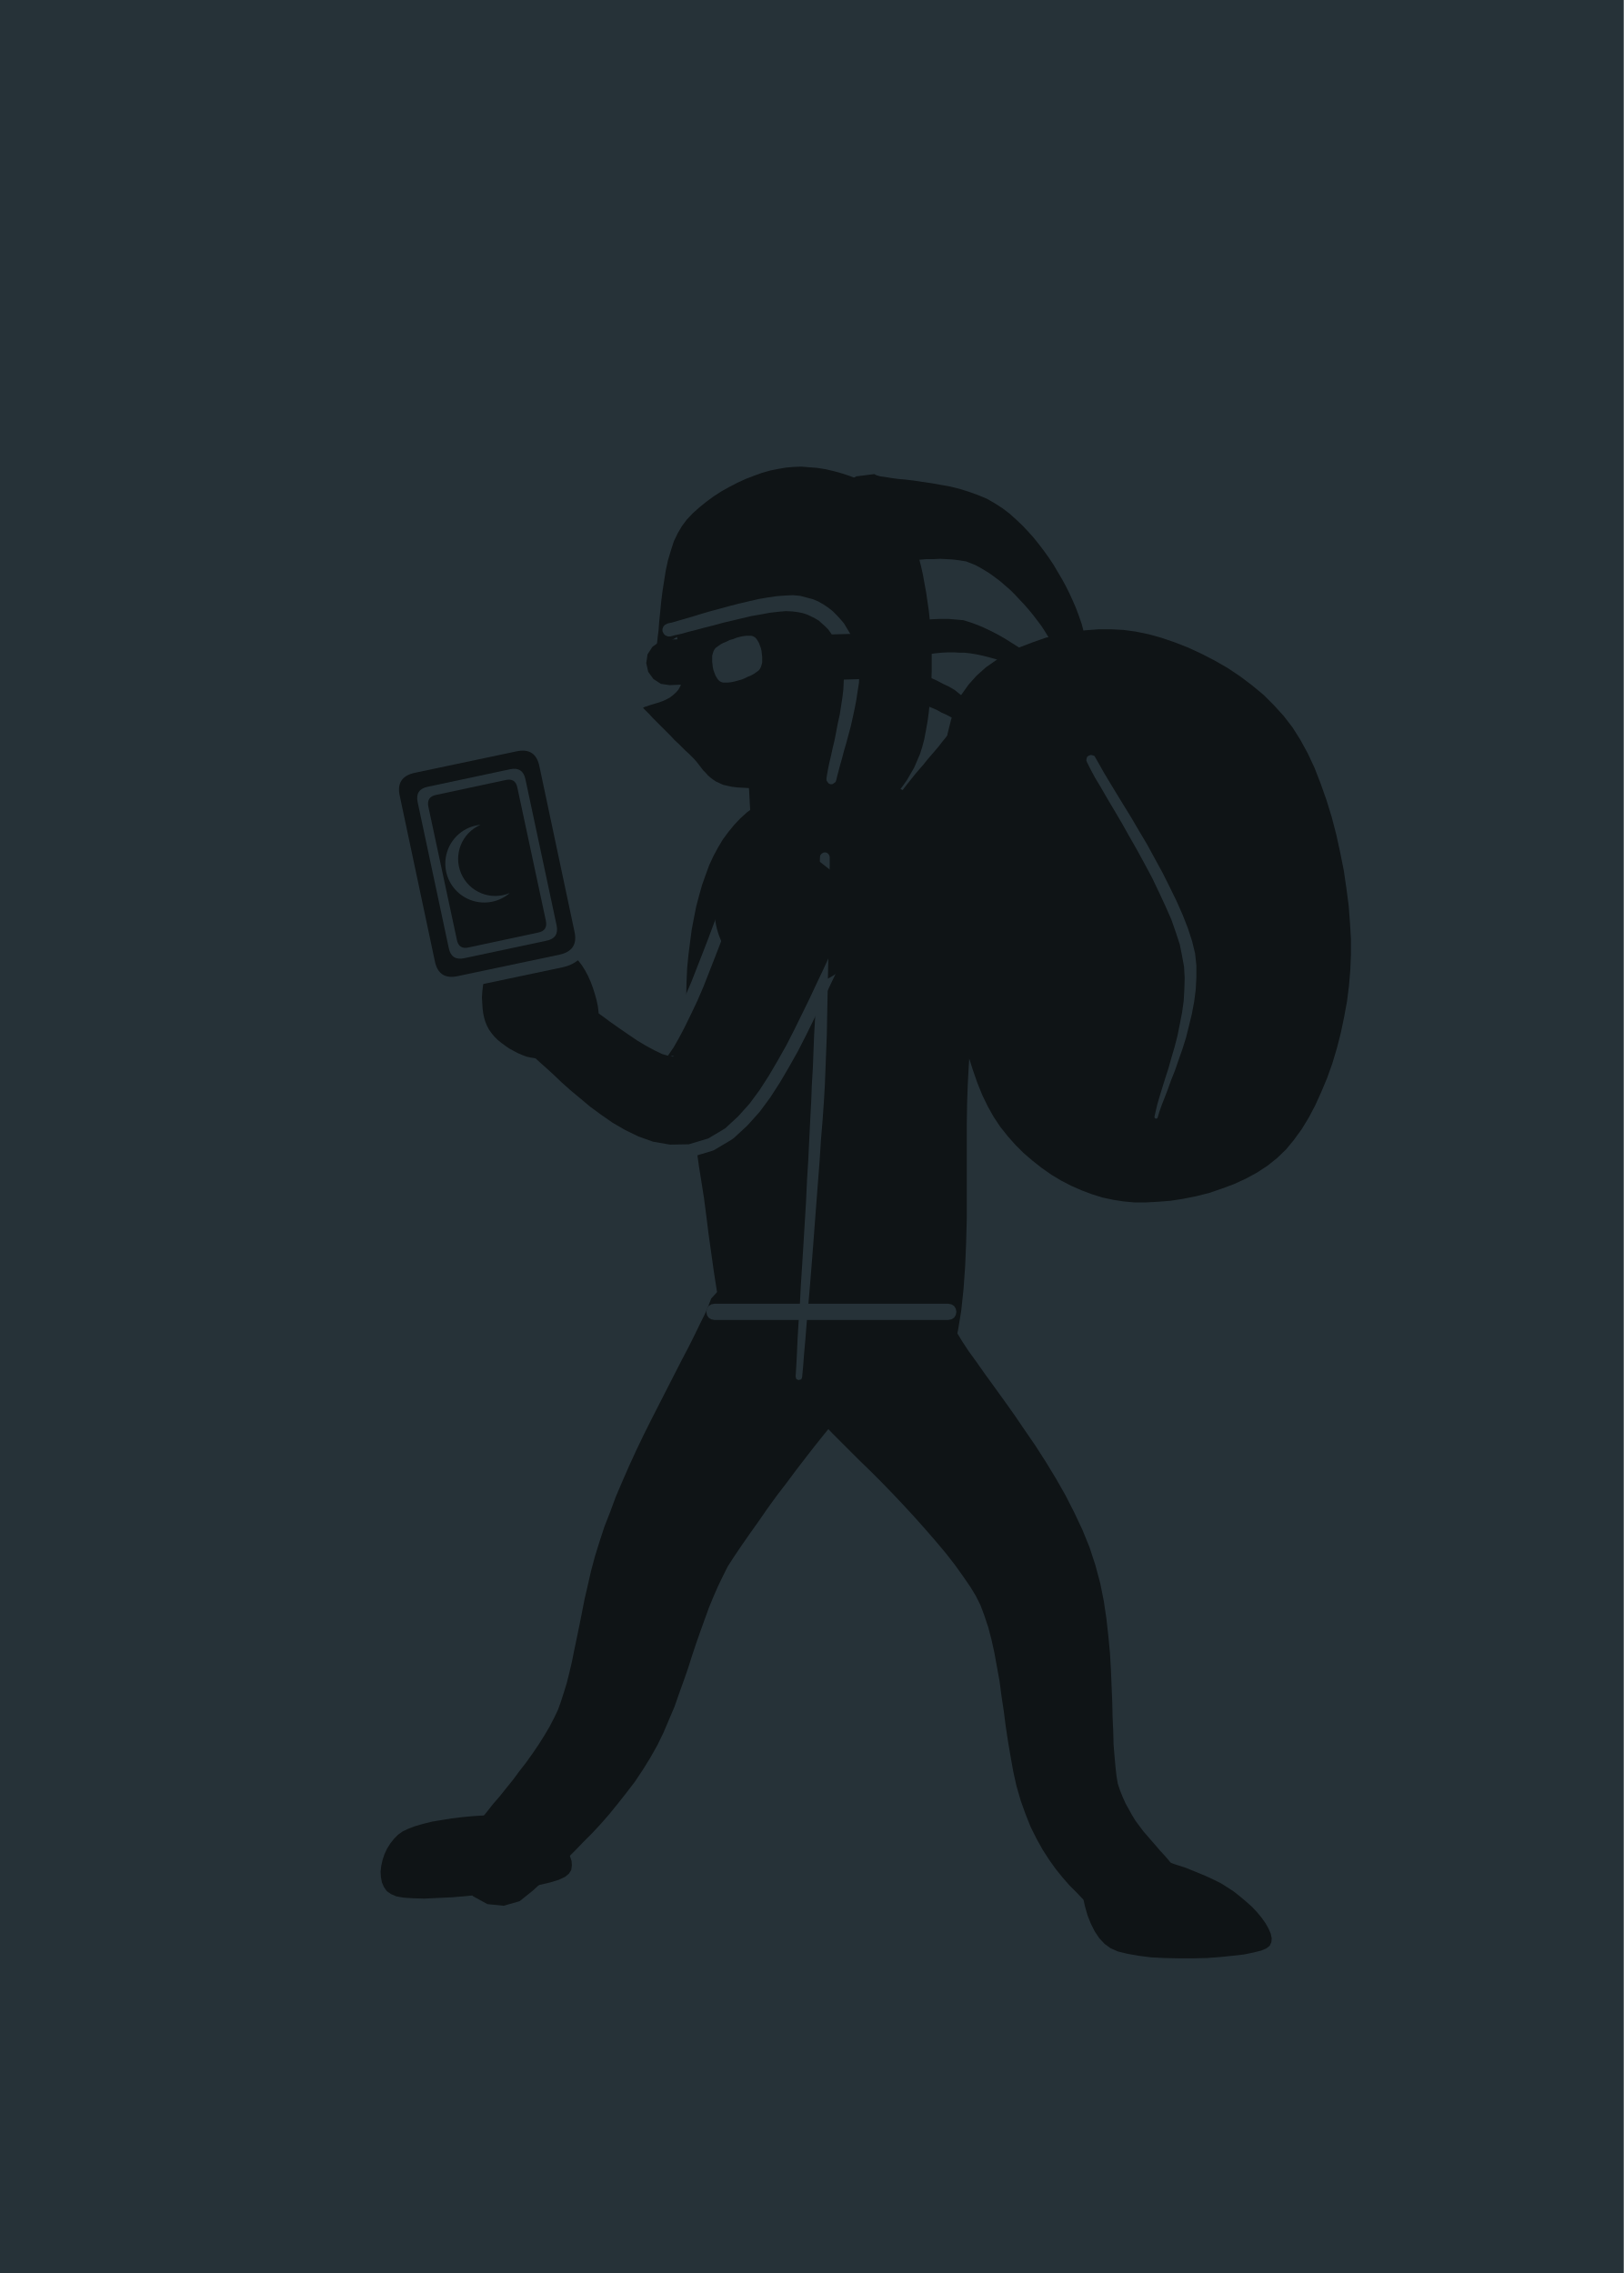
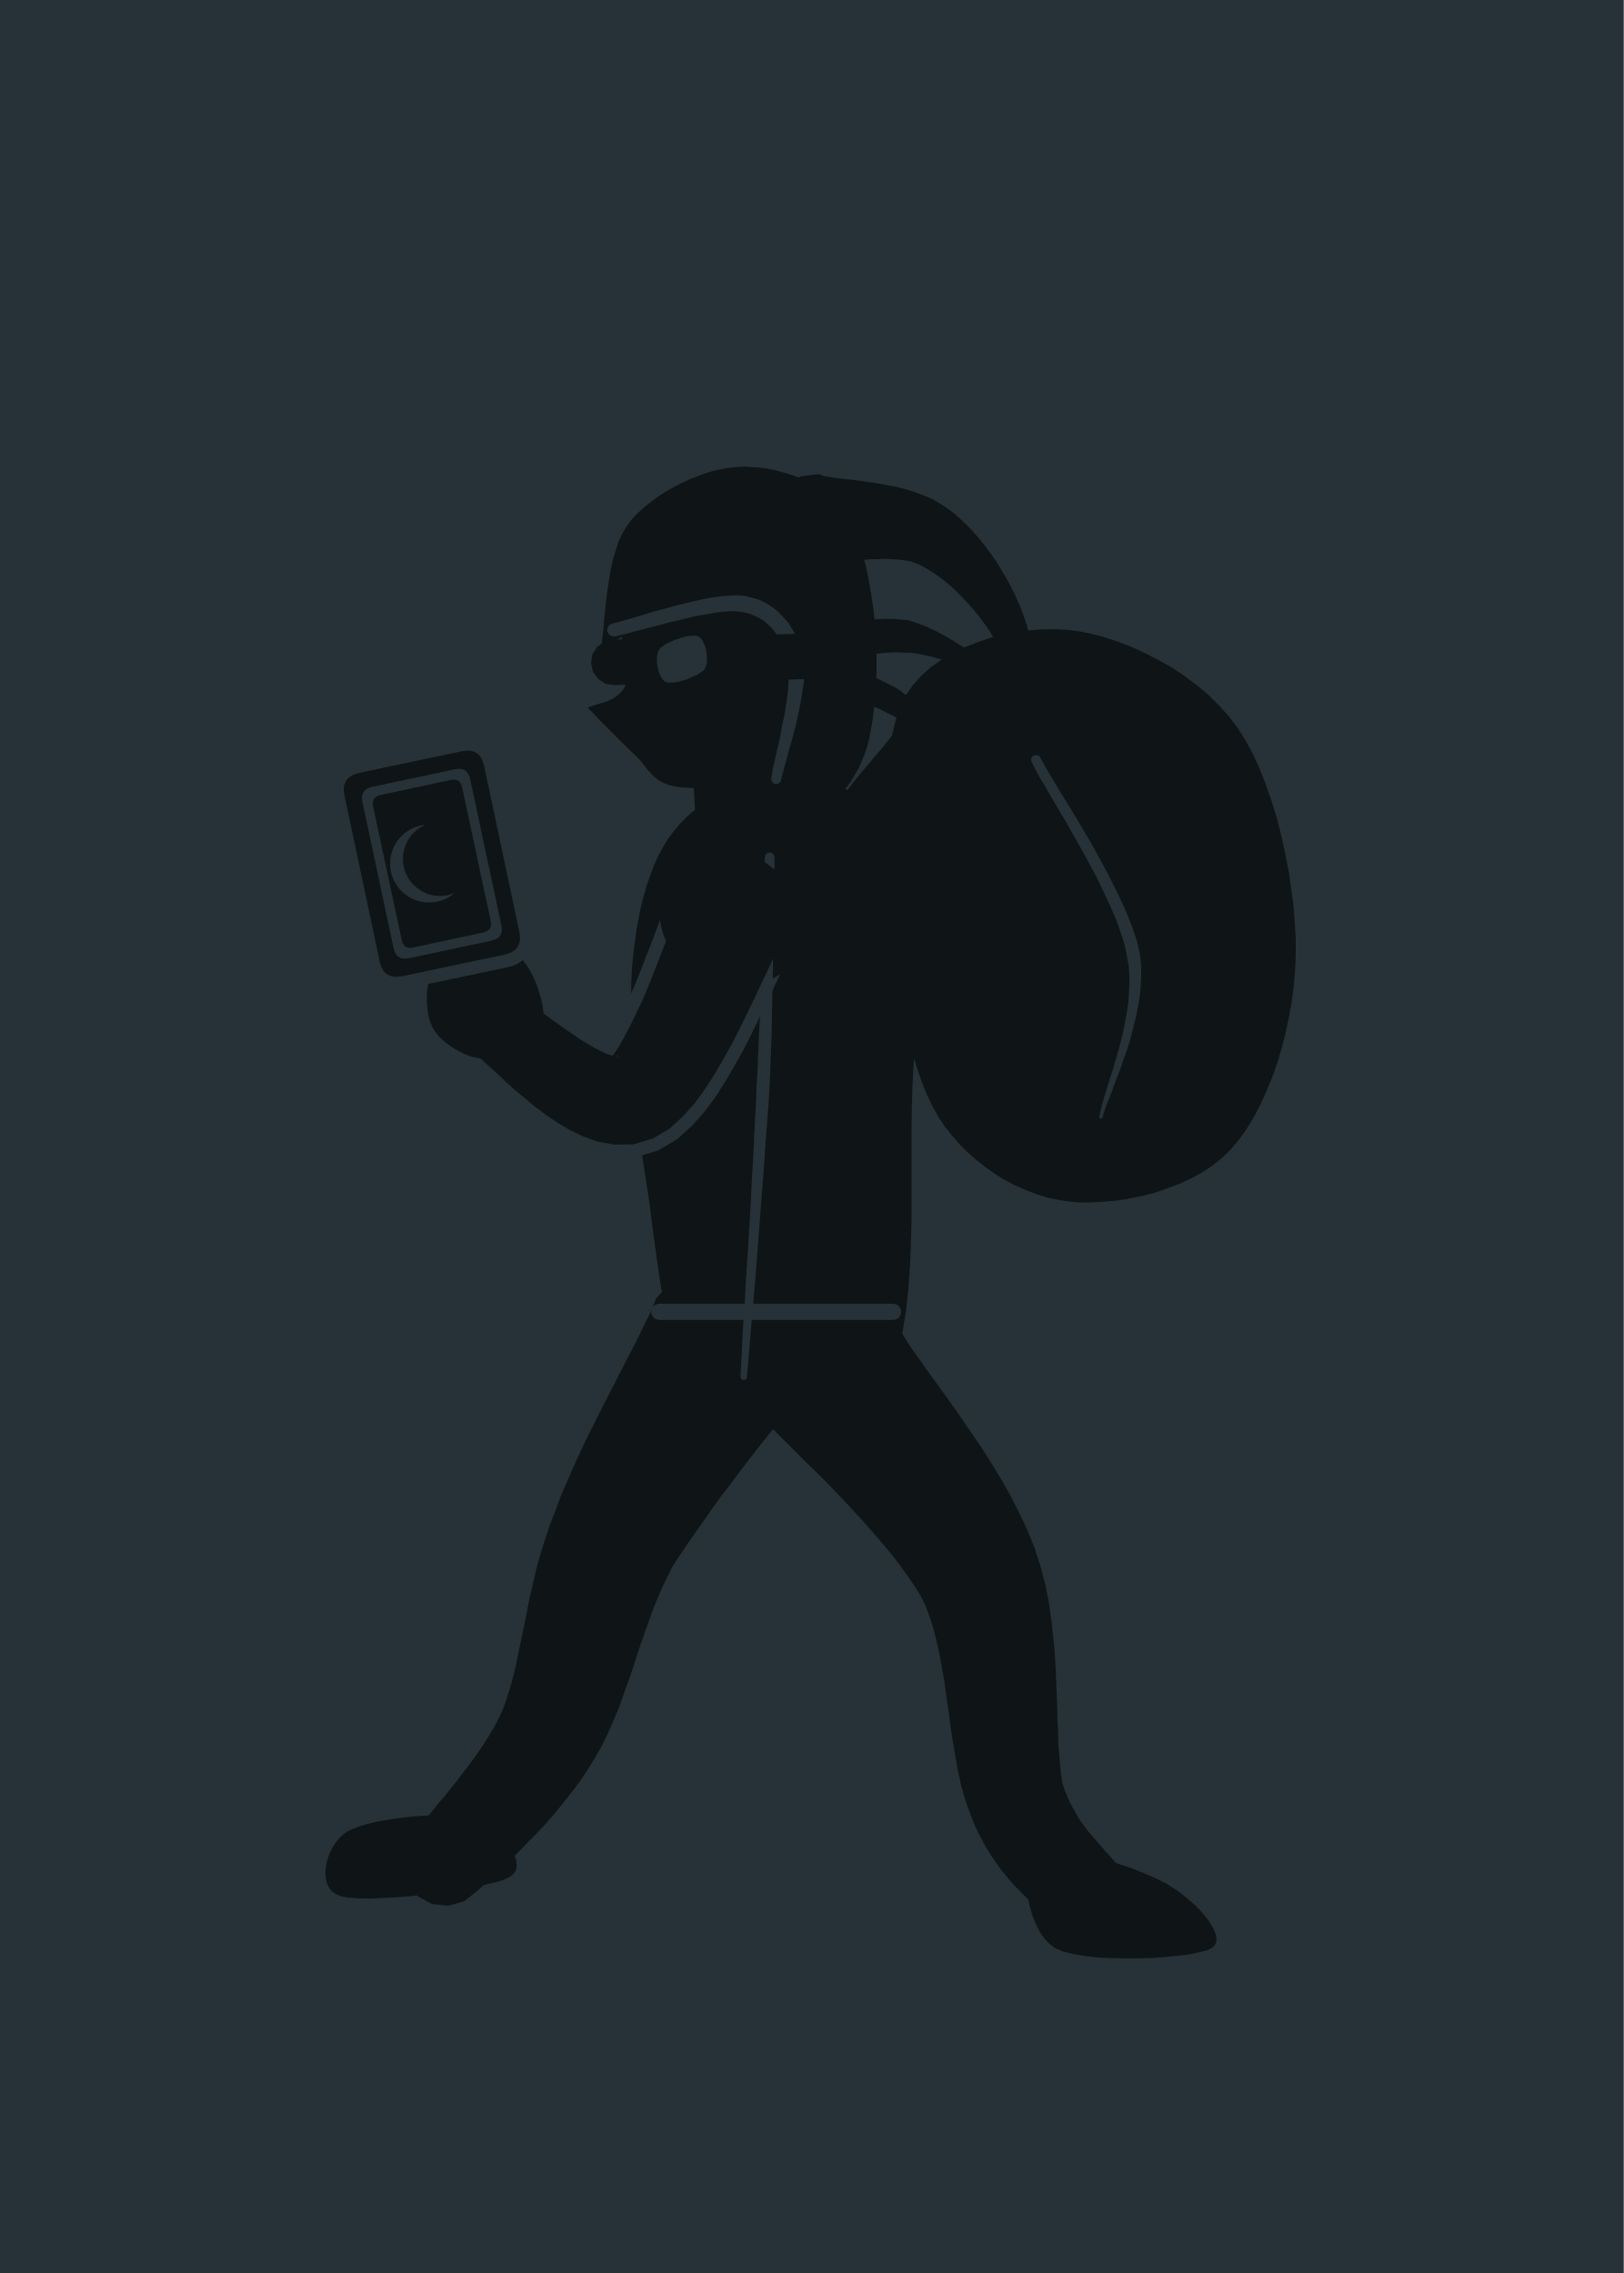
<svg xmlns="http://www.w3.org/2000/svg" viewBox="0 0 500 700">
  <rect width="500" height="700" fill="#263238" />
-   <g transform="translate(6 4)">
+   <g transform="translate(-17 0) translate(6 4)">
    <path d="M290 210L292.2 206.9L294.7 204.1L297.6 201.5L300.9 199.2L304.4 197.1L308.1 195.3L312 193.8L316 192.4L320.1 191.4L324.2 190.6L328.3 190.1L332.3 189.8L336.3 189.8L340 190L343.7 190.5L347.6 191.3L351.6 192.4L355.7 193.8L359.8 195.4L363.9 197.3L368 199.4L372 201.7L375.9 204.3L379.6 207.1L383.1 210L386.3 213.2L389.3 216.5L392 220L394.4 223.8L396.7 228L398.8 232.5L400.7 237.4L402.5 242.5L404.1 247.7L405.5 253.1L406.7 258.6L407.8 264.1L408.6 269.6L409.3 274.9L409.7 280.2L410 285.2L410 290L409.8 294.7L409.4 299.5L408.8 304.3L407.9 309.2L406.9 314L405.7 318.7L404.3 323.4L402.7 327.9L400.9 332.2L399 336.4L397 340.2L394.8 343.8L392.4 347.1L390 350L387.3 352.6L384.3 355L381.1 357.1L377.6 359L373.9 360.7L370.1 362.1L366.3 363.4L362.3 364.4L358.3 365.2L354.4 365.8L350.6 366.1L346.9 366.3L343.3 366.3L340 366L336.8 365.5L333.5 364.8L330.3 363.8L327.1 362.6L323.9 361.2L320.8 359.6L317.8 357.8L314.8 355.7L312 353.5L309.2 351.1L306.7 348.6L304.3 345.9L302 343L300 340L298.2 336.8L296.5 333.3L295 329.6L293.6 325.6L292.3 321.5L291.2 317.2L290.3 312.8L289.4 308.2L288.6 303.6L287.9 298.9L287.3 294.1L286.8 289.4L286.4 284.7L286 280L285.6 275.2L285.2 270.1L284.8 264.8L284.5 259.3L284.2 253.7L284 248.1L284 242.5L284.1 237L284.4 231.7L285 226.6L285.8 221.9L286.9 217.5L288.3 213.5Z" fill="#0f1416" />
    <path d="M286.9 220.8L286.4 221.5L285.8 222.4L285 223.4L284.1 224.5L283.1 225.8L282 227.1L280.8 228.5L279.6 229.9L278.4 231.4L277.1 232.9L275.9 234.3L274.7 235.8L273.5 237.3L272.4 238.7L271.4 240.1L270.5 241.4L269.6 242.7L268.7 243.9L267.9 245.2L267.1 246.4L266.3 247.7L265.7 248.8L265 250L264.4 251.1L263.9 252.2L263.3 253.2L262.9 254.1L262.5 255L262.1 255.7L261.8 256.4L261.6 256.9L261.4 257.4L260.2 260.3L260.1 263.4L261.3 266.3L263.4 268.6L266.3 269.8L269.4 269.9L272.3 268.7L274.6 266.6L275.1 266.1L275.6 265.5L276.2 264.9L276.7 264.2L277.4 263.5L278 262.7L278.7 262L279.3 261.1L280.1 260.3L280.8 259.5L281.6 258.6L282.3 257.8L283.1 256.9L283.9 256.1L284.7 255.3L285.5 254.6L286.5 253.8L287.5 252.9L288.7 251.9L290 250.9L291.4 249.8L292.8 248.6L294.2 247.5L295.7 246.4L297.1 245.2L298.5 244.1L299.8 243.1L301.1 242.1L302.3 241.3L303.4 240.5L304.3 239.8L305.1 239.2L308 235L309 230.1L308 225.1L305.2 220.9L301 218L296.1 217L291.1 218Z" fill="#0f1416" />
    <path d="M248.2 435.2L250.3 437.4L252.9 440L255.7 442.8L258.7 445.8L261.9 448.9L265.3 452.3L268.7 455.8L272.1 459.4L275.6 463.2L278.9 466.9L282.2 470.7L285.3 474.4L288.1 478L290.6 481.5L292.8 484.7L294.5 487.5L295.9 490.3L297.1 493.5L298.3 497.1L299.3 500.9L300.2 505L301 509.4L301.8 513.8L302.4 518.4L303.1 523L303.7 527.7L304.4 532.3L305.2 537L306 541.5L307 546L308.3 550.5L309.8 554.7L311.4 558.7L313.2 562.3L315.1 565.7L317.1 568.8L319.1 571.6L321.2 574.2L323.3 576.6L325.4 578.7L327.3 580.7L329.2 582.4L330.9 583.9L332.4 585.2L333.7 586.3L334.6 587.1L335.3 587.6L335.9 588.2L339.8 591.4L344.6 592.9L349.7 592.5L354.2 590.1L357.4 586.2L358.9 581.4L358.5 576.3L356.1 571.8L355.1 570.4L353.8 568.8L352.5 567.3L351.2 565.9L350 564.5L348.7 563L347.4 561.5L346.1 560L344.9 558.4L343.7 556.8L342.6 555L341.6 553.2L340.6 551.4L339.7 549.4L338.9 547.4L338.2 545.3L337.8 542.9L337.5 540.2L337.2 536.9L336.9 533.2L336.8 529.1L336.6 524.8L336.5 520.2L336.3 515.4L336.1 510.4L335.8 505.2L335.3 499.9L334.7 494.5L333.9 489.1L332.8 483.6L331.3 478L329.5 472.5L327.3 467.1L324.8 461.8L322.1 456.5L319.2 451.4L316.1 446.3L312.9 441.3L309.6 436.5L306.4 431.8L303.2 427.3L300.1 423L297.2 419L294.6 415.3L292.2 412L290.3 409.1L288.9 406.8L287.8 404.8L280.5 398.3L271.3 395.2L261.5 395.9L252.8 400.2L246.3 407.5L243.2 416.7L243.9 426.5Z" fill="#0f1416" />
    <path d="M330 566L331.5 565.5L333.5 565.2L336 565.3L338.8 565.7L342 566.2L345.3 567L348.8 567.9L352.3 568.9L355.7 570.1L359.1 571.2L362.3 572.5L365.2 573.7L367.8 574.9L370 576L371.9 577.2L373.9 578.5L375.8 580L377.7 581.6L379.5 583.2L381.1 584.9L382.5 586.6L383.7 588.3L384.6 589.9L385.3 591.5L385.6 592.9L385.5 594.1L385 595.2L384 596L382.4 596.7L380 597.3L377.1 597.9L373.6 598.3L369.7 598.7L365.6 599L361.3 599.1L356.9 599.1L352.6 599L348.5 598.8L344.6 598.3L341.2 597.7L338.3 597L336 596L334.2 594.7L332.5 592.9L331.1 590.8L329.9 588.4L328.9 585.9L328.1 583.1L327.5 580.4L327.1 577.6L327 575L327.1 572.5L327.5 570.3L328.1 568.4L328.9 567Z" fill="#0f1416" />
    <path d="M222 248L224.1 246.1L226.5 244.4L229.2 242.8L232 241.3L234.9 239.9L238 238.8L241.1 237.8L244.3 236.9L247.5 236.3L250.6 235.8L253.7 235.5L256.6 235.5L259.4 235.6L262 236L264.5 236.6L267.1 237.4L269.6 238.3L272.2 239.4L274.7 240.8L277.1 242.3L279.5 244L281.8 245.9L283.9 248.1L285.9 250.4L287.7 253L289.4 255.7L290.8 258.8L292 262L292.9 265.5L293.6 269.3L294.1 273.4L294.4 277.7L294.5 282.3L294.5 287L294.4 292L294.1 297.1L293.8 302.4L293.5 307.7L293.1 313.2L292.7 318.8L292.3 324.4L292 330L291.8 335.9L291.7 342.4L291.7 349.3L291.7 356.5L291.7 363.9L291.7 371.3L291.5 378.8L291.2 386L290.7 393L290 399.6L289 405.7L287.7 411.3L286.1 416L284 420L281.4 423.3L278.2 426.1L274.5 428.5L270.4 430.5L266 432L261.4 433.2L256.6 433.9L251.9 434.2L247.2 434.1L242.6 433.6L238.4 432.8L234.4 431.6L230.9 430L228 428L225.5 425.5L223.3 422.3L221.4 418.5L219.7 414.2L218.2 409.4L216.9 404.3L215.8 398.9L214.7 393.3L213.8 387.5L213 381.8L212.2 376.1L211.5 370.5L210.8 365.1L210 360L209.2 355L208.5 349.9L207.9 344.6L207.3 339.3L206.7 334L206.3 328.7L205.9 323.4L205.6 318.1L205.4 313L205.3 308L205.3 303.2L205.4 298.5L205.6 294.1L206 290L206.5 286.1L207 282.3L207.7 278.6L208.4 275.1L209.3 271.7L210.2 268.5L211.3 265.4L212.4 262.4L213.7 259.6L215.1 257L216.6 254.5L218.3 252.2L220.1 250Z" fill="#0f1416" />
-     <mask id="root1" maskUnits="userSpaceOnUse" x="-100" y="-100" width="700" height="900">
+     <mask id="root15" maskUnits="userSpaceOnUse" x="-100" y="-100" width="700" height="900">
      <rect x="-100" y="-100" width="700" height="900" fill="#fff" />
      <circle cx="236" cy="410" r="34" fill="#000" />
    </mask>
-     <g mask="url(#root1)">
+     <g mask="url(#root15)">
      <path d="M213 395.9L212.2 398L211.1 400.6L209.6 403.6L207.9 407.1L206 410.9L203.9 414.9L201.7 419.2L199.4 423.7L197 428.4L194.6 433.1L192.2 437.9L189.9 442.7L187.7 447.5L185.6 452.3L183.6 457L181.9 461.6L180.1 466.2L178.6 470.8L177.2 475.3L176 479.8L175 484.2L174 488.5L173.2 492.6L172.4 496.6L171.6 500.5L170.8 504.3L170.1 507.8L169.3 511.2L168.5 514.4L167.6 517.3L166.7 520.1L165.8 522.6L164.6 525.1L163.2 527.8L161.6 530.5L159.9 533.2L158 536L156 538.8L153.9 541.5L151.9 544.2L149.8 546.8L147.8 549.3L145.8 551.6L144 553.9L142.2 556.1L140.6 558.1L139.2 560L138 561.7L135.6 566.1L135.1 571.1L136.5 576L139.7 580L144.1 582.4L149.1 582.9L154 581.5L158 578.3L159.1 577.3L160.5 576L162.2 574.5L164.1 572.6L166.3 570.6L168.6 568.4L171.1 565.9L173.6 563.3L176.3 560.6L179 557.7L181.7 554.6L184.3 551.4L186.9 548.1L189.5 544.7L191.9 541.1L194.2 537.4L196.4 533.5L198.3 529.6L200 525.6L201.7 521.6L203.1 517.6L204.5 513.7L205.9 509.7L207.1 505.9L208.4 502L209.7 498.3L211 494.7L212.3 491.1L213.7 487.7L215.1 484.5L216.6 481.4L218.1 478.4L220.1 475.3L222.4 471.9L224.9 468.3L227.6 464.5L230.3 460.6L233.2 456.6L236.2 452.7L239.1 448.8L242.1 444.9L244.9 441.3L247.7 437.8L250.4 434.5L252.9 431.4L255.2 428.7L257.2 426.2L259 424.1L262.7 414.2L262.3 403.7L257.9 394.1L250.1 387L240.2 383.3L229.7 383.7L220.1 388.1Z" fill="#263238" stroke="#263238" stroke-width="8" stroke-linejoin="round" />
      <path d="M118 560L119.7 559.2L121.8 558.4L124.2 557.7L127 557L130 556.5L133.1 556L136.4 555.6L139.6 555.3L142.9 555.1L146 555.1L148.9 555.1L151.6 555.3L154 555.6L156 556L157.8 556.6L159.6 557.5L161.4 558.6L163.2 559.9L164.8 561.3L166.3 562.8L167.6 564.4L168.7 566L169.5 567.6L170 569.1L170.1 570.5L169.9 571.9L169.2 573L168 574L166.1 574.9L163.5 575.7L160.1 576.5L156.2 577.3L151.9 578.1L147.4 578.8L142.6 579.4L137.9 579.9L133.2 580.3L128.8 580.5L124.7 580.7L121.2 580.6L118.2 580.4L116 580L114.4 579.3L113.1 578.4L112.2 577.1L111.6 575.7L111.3 574.1L111.2 572.4L111.4 570.6L111.8 568.8L112.4 567L113.2 565.3L114.2 563.7L115.4 562.2L116.6 561Z" fill="#263238" stroke="#263238" stroke-width="8" stroke-linejoin="round" />
    </g>
    <path d="M213 395.9L212.2 398L211.1 400.6L209.6 403.6L207.9 407.1L206 410.9L203.9 414.9L201.7 419.2L199.4 423.7L197 428.4L194.6 433.1L192.2 437.9L189.9 442.7L187.7 447.5L185.6 452.3L183.6 457L181.9 461.6L180.1 466.2L178.6 470.8L177.2 475.3L176 479.8L175 484.2L174 488.5L173.2 492.6L172.4 496.6L171.6 500.5L170.8 504.3L170.1 507.8L169.3 511.2L168.5 514.4L167.6 517.3L166.7 520.1L165.8 522.6L164.6 525.1L163.2 527.8L161.6 530.5L159.9 533.2L158 536L156 538.8L153.9 541.5L151.9 544.2L149.8 546.8L147.8 549.3L145.8 551.6L144 553.9L142.2 556.1L140.6 558.1L139.2 560L138 561.7L135.6 566.1L135.1 571.1L136.5 576L139.7 580L144.1 582.4L149.1 582.9L154 581.5L158 578.3L159.1 577.3L160.5 576L162.2 574.5L164.1 572.6L166.3 570.6L168.6 568.4L171.1 565.9L173.6 563.3L176.3 560.6L179 557.7L181.7 554.6L184.3 551.4L186.9 548.1L189.5 544.7L191.9 541.1L194.2 537.4L196.4 533.5L198.3 529.6L200 525.6L201.7 521.6L203.1 517.6L204.5 513.7L205.9 509.7L207.1 505.9L208.4 502L209.7 498.3L211 494.7L212.3 491.1L213.7 487.7L215.1 484.5L216.6 481.4L218.1 478.4L220.1 475.3L222.4 471.9L224.9 468.3L227.6 464.5L230.3 460.6L233.2 456.6L236.2 452.7L239.1 448.8L242.1 444.9L244.9 441.3L247.7 437.8L250.4 434.5L252.9 431.4L255.2 428.7L257.2 426.2L259 424.1L262.7 414.2L262.3 403.7L257.9 394.1L250.1 387L240.2 383.3L229.7 383.7L220.1 388.1Z" fill="#0f1416" />
    <path d="M118 560L119.7 559.2L121.8 558.4L124.2 557.7L127 557L130 556.5L133.1 556L136.4 555.6L139.6 555.3L142.9 555.1L146 555.1L148.9 555.1L151.6 555.3L154 555.6L156 556L157.8 556.6L159.6 557.5L161.4 558.6L163.2 559.9L164.8 561.3L166.3 562.8L167.6 564.4L168.7 566L169.5 567.6L170 569.1L170.1 570.5L169.9 571.9L169.2 573L168 574L166.1 574.9L163.5 575.7L160.1 576.5L156.2 577.3L151.9 578.1L147.4 578.8L142.6 579.4L137.9 579.9L133.2 580.3L128.8 580.5L124.7 580.7L121.2 580.6L118.2 580.4L116 580L114.4 579.3L113.1 578.4L112.2 577.1L111.6 575.7L111.3 574.1L111.2 572.4L111.4 570.6L111.8 568.8L112.4 567L113.2 565.3L114.2 563.7L115.4 562.2L116.6 561Z" fill="#0f1416" />
    <path d="M223.1 217.7L223.1 218.8L223.2 220.3L223.3 222L223.4 223.9L223.6 226L223.8 228.2L223.9 230.5L224.1 232.9L224.3 235.2L224.5 237.5L224.7 239.7L224.8 241.8L224.9 243.7L225 245.4L225.1 246.9L225.1 248L227 253.5L230.9 257.9L236.1 260.5L242 260.9L247.5 259L251.9 255.1L254.5 249.9L254.9 244L254.6 242.9L254.3 241.5L253.9 239.9L253.6 238L253.2 235.9L252.7 233.7L252.3 231.5L251.9 229.1L251.4 226.8L251 224.6L250.6 222.4L250.2 220.3L249.8 218.4L249.5 216.8L249.2 215.4L248.9 214.3L247.2 209.5L243.9 205.7L239.3 203.4L234.3 203.1L229.5 204.8L225.7 208.1L223.4 212.7Z" fill="#0f1416" />
    <path d="M258.9 201.9L260.1 201.7L261.6 201.4L263.2 201L265 200.5L266.9 200.1L268.9 199.6L271 199.1L273.2 198.7L275.4 198.2L277.6 197.8L279.8 197.5L282 197.2L284 197L286 196.9L287.8 196.9L289.3 197L290.9 197L292.7 197.2L294.6 197.5L296.5 197.9L298.5 198.4L300.6 199L302.6 199.7L304.7 200.4L306.6 201.2L308.6 201.9L310.4 202.6L312.1 203.2L313.7 203.8L315.2 204.3L316.5 204.7L317.6 204.9L318 205L318.3 204.9L318.7 204.7L318.9 204.4L319 204L318.9 203.7L318.7 203.3L318.4 203.1L317.6 202.4L316.6 201.6L315.4 200.7L314 199.7L312.5 198.6L310.9 197.5L309.2 196.3L307.3 195.1L305.4 193.9L303.5 192.7L301.4 191.5L299.3 190.4L297.2 189.4L295.1 188.5L292.9 187.7L290.7 187L288.4 186.8L286 186.6L283.5 186.6L281.1 186.7L278.6 186.9L276.1 187.2L273.7 187.5L271.3 187.8L269 188.2L266.7 188.6L264.6 188.9L262.7 189.3L260.9 189.6L259.4 189.8L258.1 190L257.1 190.1L254.9 190.9L253.2 192.4L252.2 194.6L252.1 196.9L252.9 199.1L254.4 200.8L256.6 201.8Z" fill="#0f1416" />
    <path d="M256.4 206.7L257.5 207L258.8 207.4L260.3 207.8L261.9 208.2L263.6 208.6L265.5 209.1L267.4 209.6L269.4 210.2L271.4 210.7L273.4 211.4L275.4 212L277.4 212.7L279.2 213.3L281 214L282.6 214.7L284 215.5L285.4 216.1L286.9 216.9L288.4 217.8L289.9 218.8L291.5 219.9L293 221.1L294.5 222.2L296 223.4L297.4 224.6L298.8 225.7L300.1 226.8L301.3 227.8L302.5 228.7L303.5 229.5L304.5 230.2L305.3 230.7L305.6 230.9L306 231L306.4 230.9L306.7 230.7L306.9 230.4L307 230L306.9 229.6L306.7 229.3L306.1 228.5L305.5 227.6L304.7 226.5L303.9 225.4L302.9 224.1L301.8 222.7L300.7 221.3L299.5 219.8L298.2 218.4L296.9 216.8L295.5 215.3L294.1 213.9L292.7 212.4L291.2 211.1L289.6 209.8L288 208.5L286.3 207.5L284.4 206.6L282.5 205.6L280.5 204.7L278.4 203.9L276.3 203.1L274.2 202.3L272.1 201.6L270.1 200.9L268.1 200.2L266.3 199.6L264.6 199.1L263 198.5L261.6 198.1L260.5 197.6L259.6 197.3L257.7 197L255.8 197.5L254.2 198.7L253.3 200.4L253 202.3L253.5 204.2L254.7 205.8Z" fill="#0f1416" />
    <path d="M192 214L192.5 213.7L193.2 213.5L194 213.2L195 212.9L196 212.6L197 212.3L198.1 211.9L199.2 211.4L200.3 210.8L201.2 210.1L202.1 209.3L202.9 208.4L203.5 207.3L204 206L204.2 204.5L204.2 202.7L204 200.7L203.7 198.6L203.3 196.3L202.8 193.8L202.3 191.4L201.8 188.9L201.4 186.4L201.1 184L201 181.8L201 179.6L201.4 177.7L202 176L202.9 174.5L204 173L205.4 171.6L206.8 170.3L208.5 169.1L210.3 167.9L212.1 166.9L214.1 165.9L216.1 165L218.1 164.2L220.1 163.5L222.1 162.9L224.1 162.4L226 162L227.9 161.7L229.9 161.4L232.1 161.3L234.2 161.2L236.4 161.2L238.7 161.3L240.9 161.5L243 161.8L245.2 162.2L247.2 162.7L249.1 163.4L250.9 164.1L252.5 165L254 166L255.3 167.2L256.5 168.5L257.6 170.1L258.6 171.8L259.5 173.6L260.3 175.5L261 177.5L261.6 179.6L262.2 181.7L262.7 183.8L263.1 185.9L263.5 188L263.8 190L264 192L264.2 194L264.3 196L264.3 198.1L264.2 200.2L264.1 202.3L263.9 204.5L263.6 206.6L263.3 208.7L262.9 210.8L262.4 212.8L261.9 214.8L261.3 216.6L260.7 218.4L260 220L259.3 221.5L258.4 223L257.5 224.5L256.6 225.9L255.6 227.2L254.5 228.4L253.4 229.6L252.2 230.8L250.9 231.8L249.7 232.8L248.3 233.7L246.9 234.6L245.5 235.3L244 236L242.4 236.6L240.7 237.1L238.8 237.6L236.9 237.9L234.9 238.2L232.8 238.5L230.8 238.6L228.7 238.7L226.7 238.7L224.7 238.7L222.8 238.6L221.1 238.5L219.4 238.3L218 238L216.7 237.7L215.6 237.2L214.5 236.7L213.6 236.1L212.8 235.5L212 234.8L211.3 234L210.5 233.2L209.9 232.4L209.2 231.5L208.5 230.6L207.7 229.7L206.9 228.9L206 228L205 227.1L204 226.1L202.9 225L201.7 223.9L200.6 222.7L199.4 221.5L198.3 220.4L197.1 219.2L196 218.1L195 217.1L194.1 216.1L193.3 215.3L192.6 214.6L192 214Z" fill="#0f1416" />
    <path d="M196 196L196.3 194.4L196.5 192.4L196.8 190L197 187.3L197.3 184.4L197.6 181.3L198 178.1L198.5 174.9L199 171.7L199.7 168.5L200.6 165.5L201.5 162.7L202.7 160.2L204 158L205.5 156L207.3 154.1L209.3 152.3L211.4 150.6L213.7 148.9L216 147.4L218.5 146L221 144.7L223.6 143.5L226.2 142.5L228.7 141.6L231.2 140.9L233.7 140.4L236 140L238.3 139.8L240.7 139.7L243.2 139.9L245.7 140.1L248.2 140.5L250.8 141.1L253.3 141.8L255.7 142.6L258 143.5L260.3 144.6L262.5 145.8L264.5 147.1L266.3 148.5L268 150L269.5 151.7L270.9 153.5L272.1 155.6L273.3 157.7L274.3 160L275.3 162.5L276.1 165L276.9 167.6L277.6 170.3L278.2 173L278.7 175.8L279.2 178.5L279.6 181.3L280 184L280.3 186.8L280.6 189.8L280.8 192.9L280.9 196.1L280.9 199.3L280.9 202.6L280.8 205.9L280.6 209.1L280.3 212.3L280 215.4L279.6 218.3L279.1 221.1L278.6 223.7L278 226L277.3 228.2L276.4 230.3L275.5 232.4L274.4 234.3L273.3 236.2L272.1 237.9L270.9 239.5L269.6 241L268.3 242.3L267 243.4L265.7 244.4L264.4 245.1L263.2 245.7L262 246L260.8 246.1L259.5 246L258.1 245.6L256.7 245.1L255.2 244.4L253.8 243.5L252.4 242.5L251 241.3L249.8 240L248.7 238.6L247.7 237.1L246.9 235.5L246.3 233.8L246 232L246 230.1L246.4 227.8L247.1 225.3L248.1 222.7L249.3 219.9L250.6 217L251.9 214L253.1 211L254.3 208.1L255.3 205.3L256 202.7L256.4 200.2L256.5 197.9L256 196L255.1 194.3L253.8 192.6L252.2 191L250.3 189.6L248.2 188.2L245.9 187L243.5 185.9L241 184.9L238.4 184L235.7 183.3L233.2 182.8L230.6 182.3L228.2 182.1L226 182L223.8 182.2L221.5 182.7L219 183.4L216.6 184.4L214.1 185.5L211.6 186.8L209.1 188.1L206.8 189.5L204.5 190.9L202.4 192.2L200.4 193.4L198.7 194.5L197.2 195.4L196 196Z" fill="#0f1416" />
    <path d="M260.8 170L262.4 169.8L264.3 169.7L266.3 169.4L268.3 169.2L270.3 169L272.5 168.7L274.7 168.5L277 168.4L279.2 168.2L281.4 168.2L283.5 168.1L285.5 168.2L287.3 168.3L289 168.5L290.3 168.7L291.5 168.9L292.8 169.4L294.3 170L295.8 170.8L297.3 171.7L298.9 172.7L300.4 173.8L302 175L303.5 176.3L305.1 177.7L306.6 179.2L308 180.7L309.5 182.3L310.9 183.9L312.2 185.5L313.5 187.2L314.7 188.8L315.8 190.5L316.9 192.3L317.9 194.4L319 196.7L319.9 199L320.9 201.5L321.8 204L322.6 206.5L323.4 209L324.2 211.4L324.9 213.7L325.6 215.9L326.3 217.9L326.9 219.7L327.5 221.2L328.1 222.5L328.4 223.2L329 223.7L329.7 224L330.5 223.9L331.2 223.6L331.7 223L332 222.3L331.9 221.5L331.9 220.2L331.8 218.6L331.6 216.8L331.5 214.7L331.3 212.4L331 210L330.7 207.4L330.4 204.7L330 202L329.6 199.2L329.1 196.4L328.5 193.6L327.8 190.9L327.1 188.2L326.2 185.6L325.3 183.2L324.3 180.9L323.3 178.7L322.2 176.5L321 174.3L319.7 172.1L318.4 169.9L317 167.8L315.5 165.7L313.9 163.6L312.3 161.6L310.6 159.7L308.8 157.8L306.9 156L304.9 154.2L302.8 152.6L300.5 151.1L297.9 149.6L295 148.4L292.2 147.4L289.3 146.5L286.4 145.8L283.6 145.3L280.8 144.8L278 144.4L275.4 144L272.9 143.7L270.6 143.5L268.4 143.2L266.6 142.9L265.1 142.7L264 142.4L263.2 142L257.7 142.7L252.9 145.3L249.6 149.6L248 154.8L248.7 160.3L251.3 165.1L255.6 168.4Z" fill="#0f1416" />
    <path d="M283.2 275.2L283.8 274.6L284.5 274L285.7 273.3L287.2 272.4L288.9 271.4L290.7 270.3L292.6 269.1L294.6 267.9L296.7 266.6L298.7 265.3L300.7 263.9L302.7 262.5L304.6 260.9L306.5 259.2L308.5 257L310.4 254L311.9 250.1L312.2 246.2L311.7 242.8L310.8 240.1L309.7 237.9L308.4 236L307.2 234.5L306 233.1L304.8 232L303.7 230.9L302.7 230L301.8 229.2L301 228.6L300.5 228.3L300.3 228.3L300.2 228.3L297.4 225.6L293.8 224.2L289.9 224.2L286.3 225.8L283.6 228.6L282.2 232.2L282.2 236.1L283.8 239.7L284.3 240.7L285.2 241.9L285.9 242.9L286.6 243.8L287.3 244.7L287.9 245.5L288.5 246.4L289 247.1L289.4 247.8L289.5 248.2L289.5 248.4L289.3 248.3L289 247.6L288.7 246.1L288.9 244.1L289.6 242L290.2 240.8L290.2 240.5L289.7 240.7L288.7 241.2L287.4 241.7L285.9 242.4L284.2 243.1L282.4 243.8L280.5 244.6L278.6 245.3L276.8 246L274.9 246.6L273.2 247.2L271.6 247.8L270 248.4L268.8 248.8L264.3 252.6L261.6 257.8L261.1 263.6L262.8 269.2L266.6 273.7L271.8 276.4L277.6 276.9Z" fill="#0f1416" />
    <path d="M200.4 192L201.9 191.6L203.8 191.2L205.9 190.6L208.3 190L210.9 189.3L213.7 188.6L216.6 187.8L219.6 187.1L222.5 186.4L225.5 185.7L228.4 185.2L231.1 184.7L233.7 184.4L236 184.2L238 184.3L239.6 184.5L241.1 184.8L242.4 185.2L243.7 185.8L244.9 186.4L246.1 187.1L247.1 188L248.1 188.9L249 189.8L249.8 190.9L250.5 192.1L251.2 193.3L251.8 194.6L252.4 196L252.8 197.4L253.2 198.9L253.5 200.4L253.8 202L253.9 203.8L253.8 206L253.7 208.3L253.4 210.8L253 213.4L252.6 216L252 218.7L251.5 221.3L251 223.9L250.4 226.4L249.9 228.7L249.4 230.8L249 232.7L248.7 234.4L248.5 235.7L248.5 236.3L248.8 236.8L249.2 237.3L249.7 237.5L250.3 237.5L250.8 237.2L251.3 236.8L251.5 236.3L251.8 235L252.2 233.5L252.7 231.6L253.3 229.5L253.9 227.2L254.6 224.8L255.3 222.2L256 219.6L256.6 216.9L257.2 214.1L257.7 211.5L258.1 208.8L258.5 206.3L258.6 203.9L258.7 201.7L258.5 199.6L258.1 197.8L257.6 196L257.1 194.3L256.4 192.6L255.7 191L254.8 189.5L253.9 188L252.8 186.7L251.6 185.4L250.4 184.2L249 183.1L247.5 182.1L245.9 181.2L244.2 180.5L242.3 180L240.4 179.5L238.2 179.3L235.8 179.4L233.2 179.6L230.4 180L227.5 180.5L224.5 181.2L221.5 181.9L218.4 182.7L215.5 183.5L212.5 184.3L209.8 185.1L207.2 185.9L204.8 186.6L202.7 187.2L201 187.7L199.6 188L198.8 188.4L198.3 188.9L198 189.7L198 190.4L198.4 191.2L198.9 191.7L199.7 192Z" fill="#263238" />
    <path d="M246.5 260L246.4 262.4L246.3 265.2L246.2 268.5L246.1 272.1L246 276L245.9 280.2L245.8 284.7L245.6 289.3L245.5 294.2L245.3 299.2L245.1 304.2L245 309.4L244.7 314.6L244.5 319.7L244.3 324.9L244 329.9L243.8 335.1L243.5 340.8L243.2 346.8L242.9 353.1L242.5 359.6L242.2 366.1L241.8 372.7L241.4 379.3L241 385.7L240.6 391.9L240.3 397.8L239.9 403.3L239.6 408.3L239.4 412.8L239.2 416.7L239 419.9L239.1 420.3L239.2 420.7L239.6 420.9L239.9 421L240.3 420.9L240.7 420.8L240.9 420.4L241 420.1L241.3 416.9L241.6 413L242 408.5L242.4 403.4L242.9 397.9L243.4 392.1L243.9 385.9L244.4 379.5L244.9 372.9L245.4 366.3L245.9 359.8L246.4 353.3L246.8 347L247.3 341L247.7 335.3L248 330.1L248.2 325L248.4 319.9L248.6 314.7L248.7 309.5L248.8 304.4L248.9 299.3L249 294.3L249.1 289.4L249.2 284.7L249.3 280.3L249.3 276.1L249.4 272.1L249.4 268.5L249.4 265.3L249.5 262.5L249.5 260L249.4 259.5L249.1 259L248.6 258.6L248 258.5L247.5 258.6L247 258.9L246.6 259.4Z" fill="#263238" />
    <path d="M214 402.5L216.7 402.5L220 402.5L224.1 402.5L228.6 402.5L233.6 402.5L238.9 402.5L244.4 402.5L250 402.5L255.6 402.5L261.1 402.5L266.4 402.5L271.4 402.5L275.9 402.5L280 402.5L283.3 402.5L286 402.5L287 402.3L287.8 401.8L288.3 401L288.5 400L288.3 399L287.8 398.2L287 397.7L286 397.5L283.3 397.5L280 397.5L275.9 397.5L271.4 397.5L266.4 397.5L261.1 397.5L255.6 397.5L250 397.5L244.4 397.5L238.9 397.5L233.6 397.5L228.6 397.5L224.1 397.5L220 397.5L216.7 397.5L214 397.5L213 397.7L212.2 398.2L211.7 399L211.5 400L211.7 401L212.2 401.8L213 402.3Z" fill="#263238" />
    <path d="M328.7 230.7L329.8 232.9L331.2 235.5L333 238.5L334.9 241.8L337.1 245.5L339.4 249.4L341.7 253.5L344.1 257.7L346.5 262.1L348.8 266.4L350.9 270.8L352.9 275.1L354.7 279.2L356.1 283.2L357.3 286.9L358 290.4L358.6 293.7L358.8 297.1L358.7 300.6L358.5 304.2L358 307.8L357.3 311.4L356.6 314.9L355.7 318.4L354.7 321.8L353.8 325L352.8 328.1L351.9 331L351.1 333.6L350.4 336L349.9 338.1L349.5 339.9L349.5 340.1L349.6 340.3L349.7 340.4L349.9 340.5L350.1 340.5L350.3 340.4L350.4 340.3L350.5 340.1L351 338.4L351.7 336.4L352.6 334.1L353.6 331.5L354.6 328.7L355.8 325.7L356.9 322.5L358.1 319.1L359.2 315.6L360.1 312L361 308.3L361.7 304.6L362.2 300.8L362.4 297.1L362.4 293.3L362 289.6L361.1 285.9L359.8 281.9L358.2 277.8L356.3 273.5L354.2 269.2L352 264.8L349.6 260.4L347.2 256L344.7 251.8L342.3 247.7L339.9 243.8L337.7 240.2L335.7 236.9L333.9 233.9L332.5 231.4L331.3 229.3L331 228.8L330.4 228.6L329.9 228.5L329.3 228.7L328.8 229L328.6 229.6L328.5 230.1Z" fill="#263238" />
    <path d="M200.2 207L202.5 206.9L205.4 206.8L208.9 206.7L212.8 206.6L217.1 206.5L221.7 206.3L226.4 206.2L231.2 206L236.1 205.8L240.8 205.7L245.3 205.5L249.6 205.4L253.6 205.3L257 205.2L259.9 205.1L262.2 205L264.9 204.4L267.1 202.8L268.6 200.5L269 197.8L268.4 195.1L266.8 192.9L264.5 191.4L261.8 191L259.5 191.1L256.6 191.2L253.1 191.3L249.2 191.4L244.9 191.5L240.3 191.7L235.6 191.8L230.8 192L225.9 192.2L221.2 192.3L216.7 192.5L212.4 192.6L208.4 192.7L205 192.8L202.1 192.9L199.8 193L197.1 193.6L194.9 195.2L193.4 197.5L193 200.2L193.6 202.9L195.2 205.1L197.5 206.6Z" fill="#0f1416" />
    <path d="M214 196L214.4 195.5L215.1 195L215.8 194.5L216.7 194L217.7 193.6L218.7 193.1L219.8 192.8L220.8 192.4L221.9 192.1L222.9 191.9L223.8 191.8L224.7 191.8L225.4 191.8L226 192L226.5 192.3L226.9 192.7L227.3 193.3L227.7 194L228 194.8L228.3 195.6L228.5 196.5L228.6 197.4L228.7 198.3L228.7 199.2L228.7 200L228.5 200.8L228.3 201.4L228 202L227.6 202.5L226.9 203L226.2 203.5L225.3 204L224.3 204.4L223.3 204.9L222.3 205.3L221.2 205.6L220.1 205.9L219.1 206.1L218.2 206.2L217.3 206.2L216.6 206.2L216 206L215.5 205.7L215.1 205.3L214.7 204.7L214.3 204L214 203.2L213.7 202.4L213.5 201.5L213.4 200.6L213.3 199.7L213.3 198.8L213.3 198L213.5 197.2L213.7 196.6Z" fill="#263238" />
-     <mask id="root2" maskUnits="userSpaceOnUse" x="-100" y="-100" width="700" height="900">
+     <mask id="root16" maskUnits="userSpaceOnUse" x="-100" y="-100" width="700" height="900">
      <rect x="-100" y="-100" width="700" height="900" fill="#fff" />
      <circle cx="238" cy="276" r="24" fill="#000" />
    </mask>
-     <g mask="url(#root2)">
+     <g mask="url(#root16)">
      <path d="M222.8 268.3L221.7 270.9L220.4 274.3L219 278L217.5 282L215.9 286.3L214.2 290.7L212.4 295.3L210.6 299.9L208.7 304.3L206.7 308.5L204.8 312.4L203 315.8L201.4 318.6L200.1 320.5L199.4 321.5L199.9 321.4L201.1 321.2L201.6 321.3L201.2 321.4L199.9 321.2L197.9 320.6L195.6 319.5L193 318.1L190.3 316.5L187.5 314.6L184.6 312.6L181.9 310.7L179.2 308.7L176.6 306.9L174.2 305.2L171.8 303.7L169.8 302.6L165.7 301.1L161.5 301.3L157.6 303.1L154.6 306.2L153.1 310.3L153.3 314.5L155.1 318.4L158.2 321.4L159.2 322.2L160.4 323.3L162.2 324.9L164.4 326.9L166.8 329.2L169.6 331.7L172.6 334.2L175.7 336.8L179.1 339.3L182.7 341.8L186.5 344L190.6 346L195.1 347.6L200.3 348.5L206.1 348.4L212.1 346.6L217.3 343.5L221.3 339.8L224.8 335.9L227.9 331.7L230.8 327.2L233.5 322.6L236.2 317.8L238.7 312.9L241.1 308L243.4 303.3L245.5 298.8L247.5 294.6L249.2 290.9L250.8 287.8L252.1 285.4L253.2 283.7L255 277.3L254.2 270.7L250.9 264.9L245.7 260.8L239.3 259L232.7 259.8L226.9 263.1Z" fill="#263238" stroke="#263238" stroke-width="8" stroke-linejoin="round" />
      <path d="M146 292L147.1 291.2L148.4 290.6L150 289.9L151.7 289.4L153.6 289L155.6 288.6L157.6 288.4L159.7 288.2L161.7 288.2L163.7 288.3L165.5 288.5L167.2 288.9L168.7 289.4L170 290L171.1 290.9L172.2 292L173.2 293.3L174.2 294.9L175.1 296.6L175.9 298.4L176.6 300.3L177.2 302.2L177.7 304L178.1 305.9L178.3 307.6L178.4 309.3L178.3 310.7L178 312L177.5 313.1L176.8 314.2L175.8 315.3L174.7 316.3L173.4 317.3L172 318.2L170.5 319L168.9 319.7L167.3 320.4L165.8 321L164.2 321.4L162.7 321.7L161.3 321.9L160 322L158.8 321.9L157.5 321.7L156.1 321.4L154.8 320.9L153.4 320.3L152.1 319.6L150.8 318.9L149.5 318L148.3 317.1L147.2 316.2L146.2 315.2L145.3 314.1L144.6 313.1L144 312L143.5 310.8L143.1 309.5L142.8 308.1L142.6 306.5L142.5 304.9L142.4 303.2L142.5 301.5L142.7 299.8L142.9 298.2L143.3 296.7L143.8 295.3L144.4 294L145.1 292.9Z" fill="#263238" stroke="#263238" stroke-width="8" stroke-linejoin="round" />
    </g>
    <path d="M222.8 268.3L221.7 270.9L220.4 274.3L219 278L217.5 282L215.9 286.3L214.2 290.7L212.4 295.3L210.6 299.9L208.7 304.3L206.7 308.5L204.8 312.4L203 315.8L201.4 318.6L200.1 320.5L199.4 321.5L199.9 321.4L201.1 321.2L201.6 321.3L201.2 321.4L199.9 321.2L197.9 320.6L195.6 319.5L193 318.1L190.3 316.5L187.5 314.6L184.6 312.6L181.9 310.7L179.2 308.7L176.6 306.9L174.2 305.2L171.8 303.7L169.8 302.6L165.7 301.1L161.5 301.3L157.6 303.1L154.6 306.2L153.1 310.3L153.3 314.5L155.1 318.4L158.2 321.4L159.2 322.2L160.4 323.3L162.2 324.9L164.4 326.9L166.8 329.2L169.6 331.7L172.6 334.2L175.7 336.8L179.1 339.3L182.7 341.8L186.5 344L190.6 346L195.1 347.6L200.3 348.5L206.1 348.4L212.1 346.6L217.3 343.5L221.3 339.8L224.8 335.9L227.9 331.7L230.8 327.2L233.5 322.6L236.2 317.8L238.7 312.9L241.1 308L243.4 303.3L245.5 298.8L247.5 294.6L249.2 290.9L250.8 287.8L252.1 285.4L253.2 283.7L255 277.3L254.2 270.7L250.9 264.9L245.7 260.8L239.3 259L232.7 259.8L226.9 263.1Z" fill="#0f1416" />
    <path d="M146 292L147.1 291.2L148.4 290.6L150 289.9L151.7 289.4L153.6 289L155.6 288.6L157.6 288.4L159.7 288.2L161.7 288.2L163.7 288.3L165.5 288.5L167.2 288.9L168.7 289.4L170 290L171.1 290.9L172.2 292L173.2 293.3L174.2 294.9L175.1 296.6L175.9 298.4L176.6 300.3L177.2 302.2L177.7 304L178.1 305.9L178.3 307.6L178.4 309.3L178.3 310.7L178 312L177.5 313.1L176.8 314.2L175.8 315.3L174.7 316.3L173.4 317.3L172 318.2L170.5 319L168.9 319.7L167.3 320.4L165.8 321L164.2 321.4L162.7 321.7L161.3 321.9L160 322L158.8 321.9L157.5 321.7L156.1 321.4L154.8 320.9L153.4 320.3L152.1 319.6L150.8 318.9L149.5 318L148.3 317.1L147.2 316.2L146.2 315.2L145.3 314.1L144.6 313.1L144 312L143.5 310.8L143.1 309.5L142.8 308.1L142.6 306.5L142.5 304.9L142.4 303.2L142.5 301.5L142.7 299.8L142.9 298.2L143.3 296.7L143.8 295.3L144.4 294L145.1 292.9Z" fill="#0f1416" />
    <path d="M121.7 234.0L153.0 227.4Q158.9 226.1 160.1 232.0L170.9 282.9Q172.2 288.7 166.3 290.0L135.0 296.6Q129.1 297.9 127.9 292.0L117.1 241.1Q115.8 235.3 121.7 234.0Z" fill="#263238" stroke="#263238" stroke-width="8" stroke-linejoin="round" />
    <path d="M121.7 234.0L153.0 227.4Q158.9 226.1 160.1 232.0L170.9 282.9Q172.2 288.7 166.3 290.0L135.0 296.6Q129.1 297.9 127.9 292.0L117.1 241.1Q115.8 235.3 121.7 234.0Z" fill="#0f1416" />
    <path d="M125.7 238.3L151.1 232.9Q155.0 232.1 155.8 236.0L165.4 281.0Q166.2 284.9 162.3 285.7L136.9 291.1Q133.0 291.9 132.2 288.0L122.6 243.0Q121.8 239.1 125.7 238.3Z" fill="#263238" />
    <path d="M128.3 240.8L149.8 236.2Q152.7 235.6 153.3 238.5L162.1 279.6Q162.7 282.6 159.7 283.2L138.2 287.8Q135.3 288.4 134.7 285.5L125.9 244.4Q125.3 241.4 128.3 240.8Z" fill="#0f1416" />
    <path d="M142 250a12 12 0 1 0 9 21a9.5 9.5 0 1 1 -9 -21z" fill="#263238" />
  </g>
</svg>
